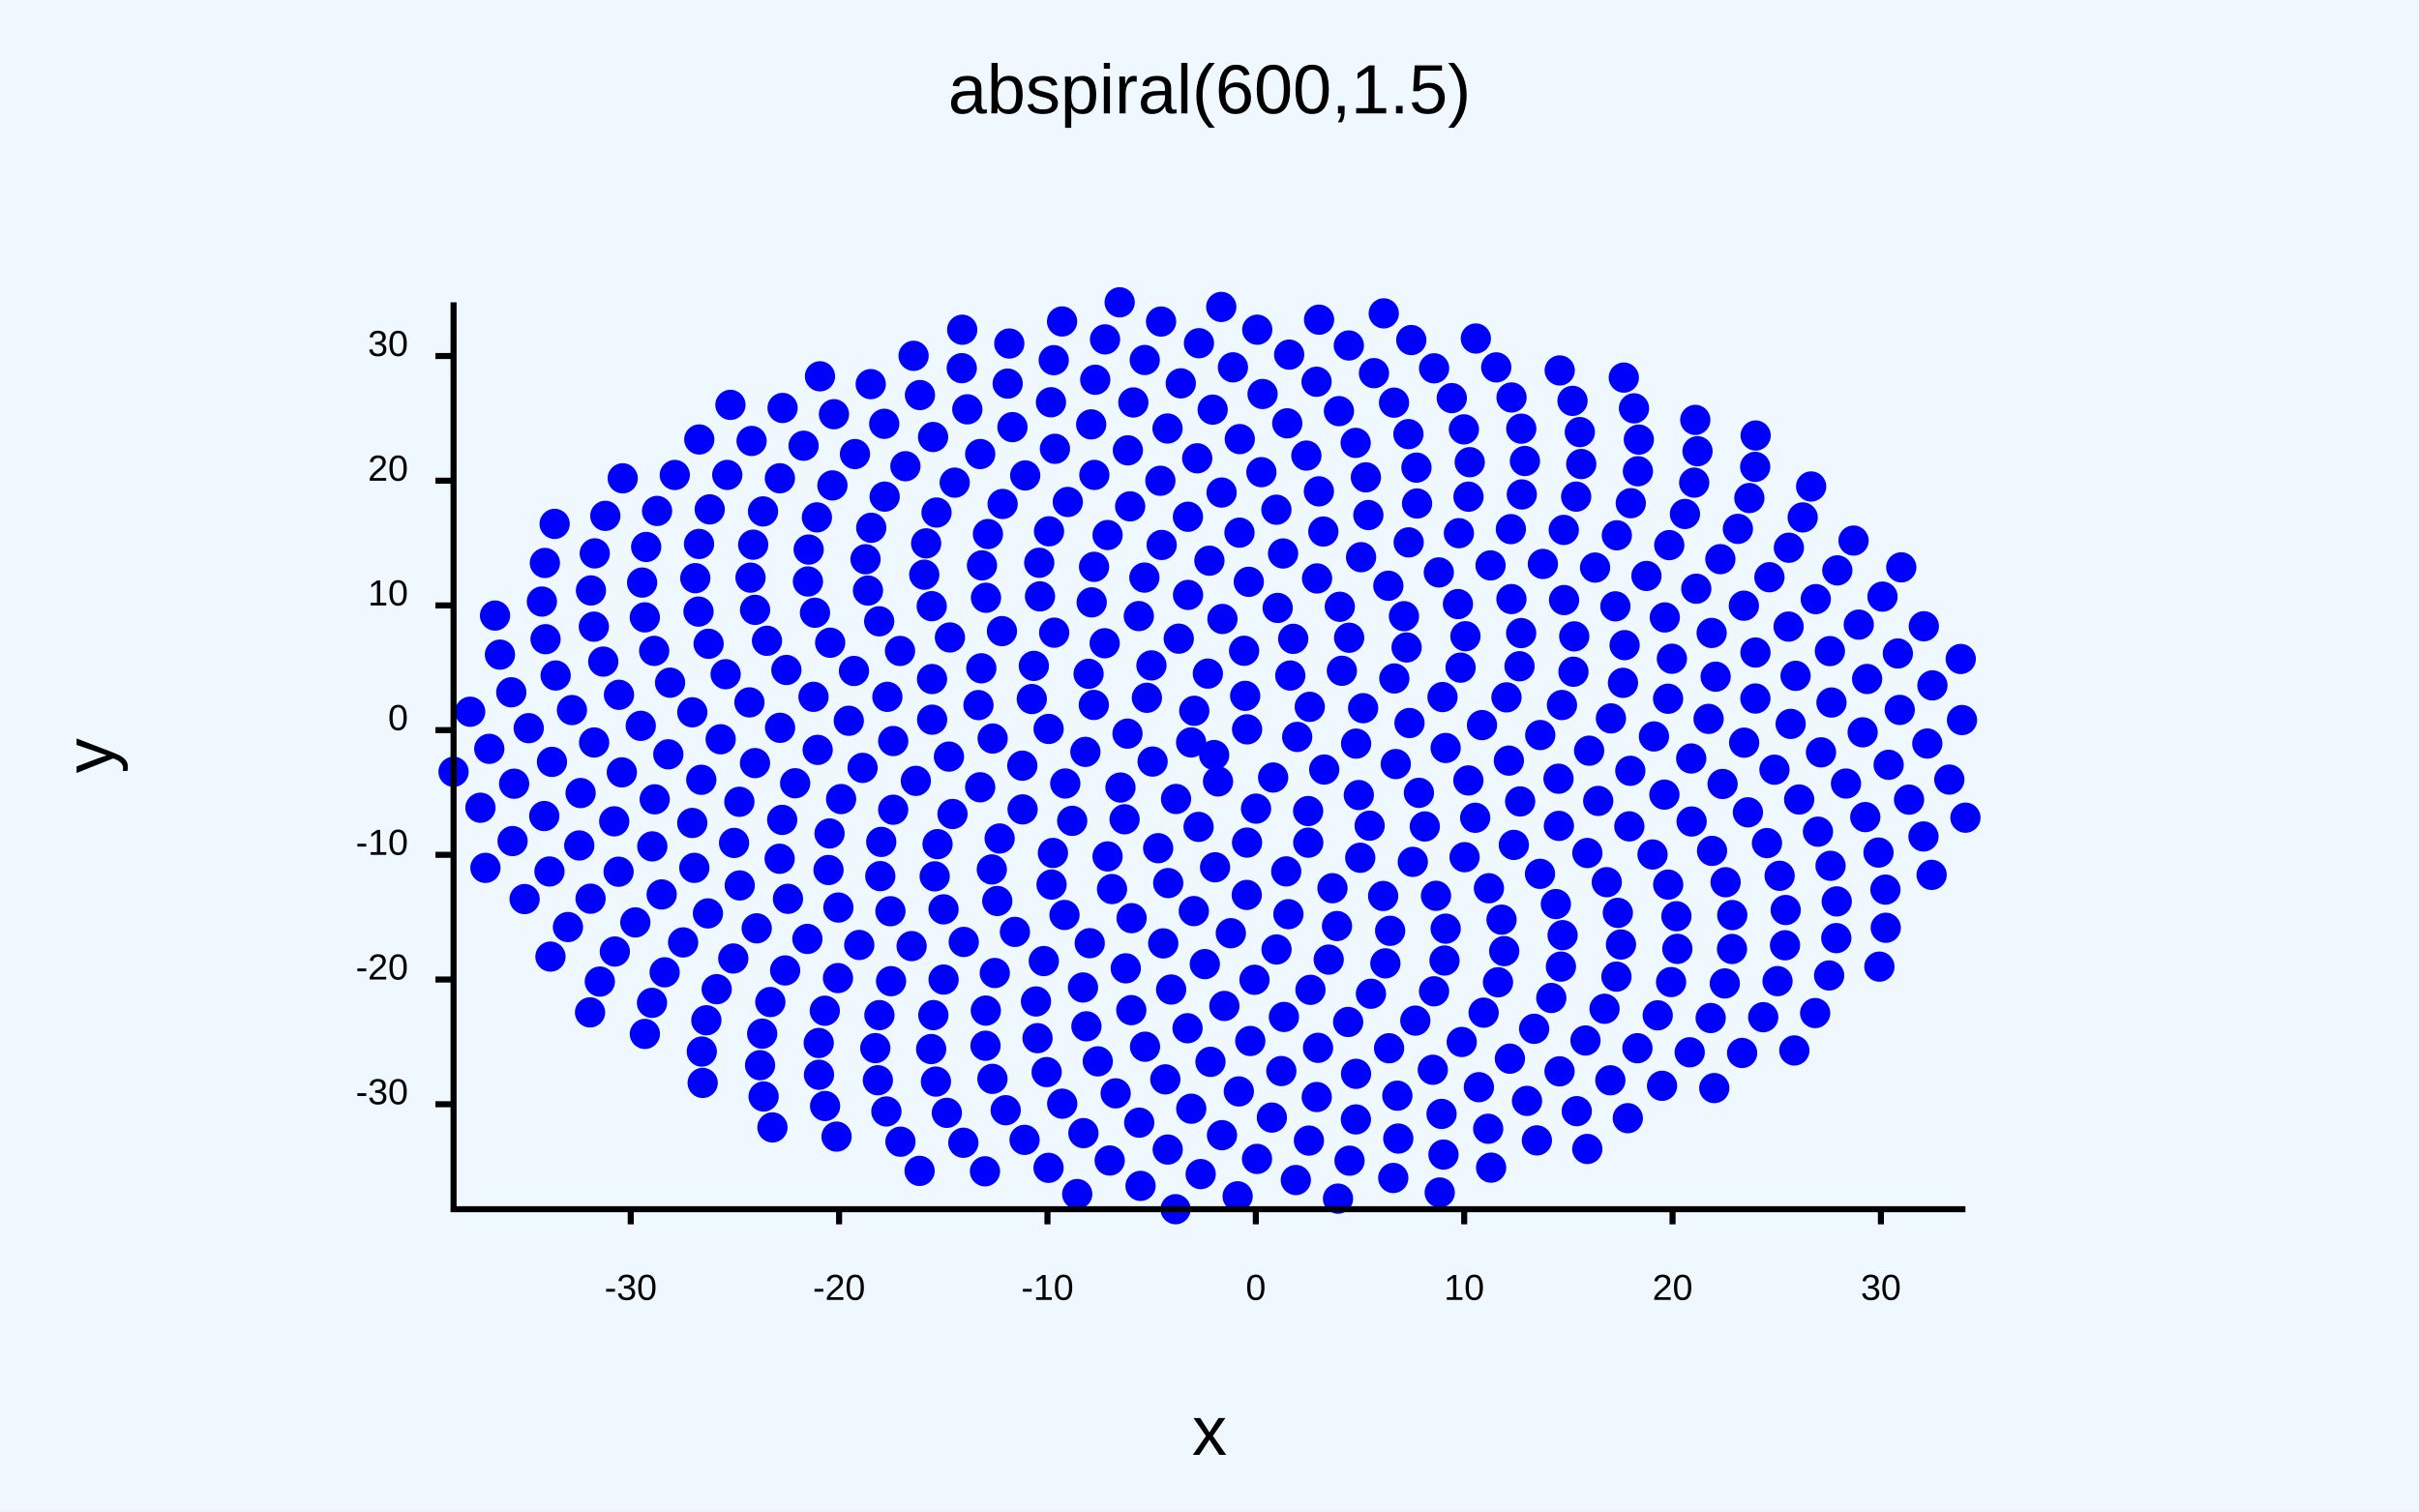
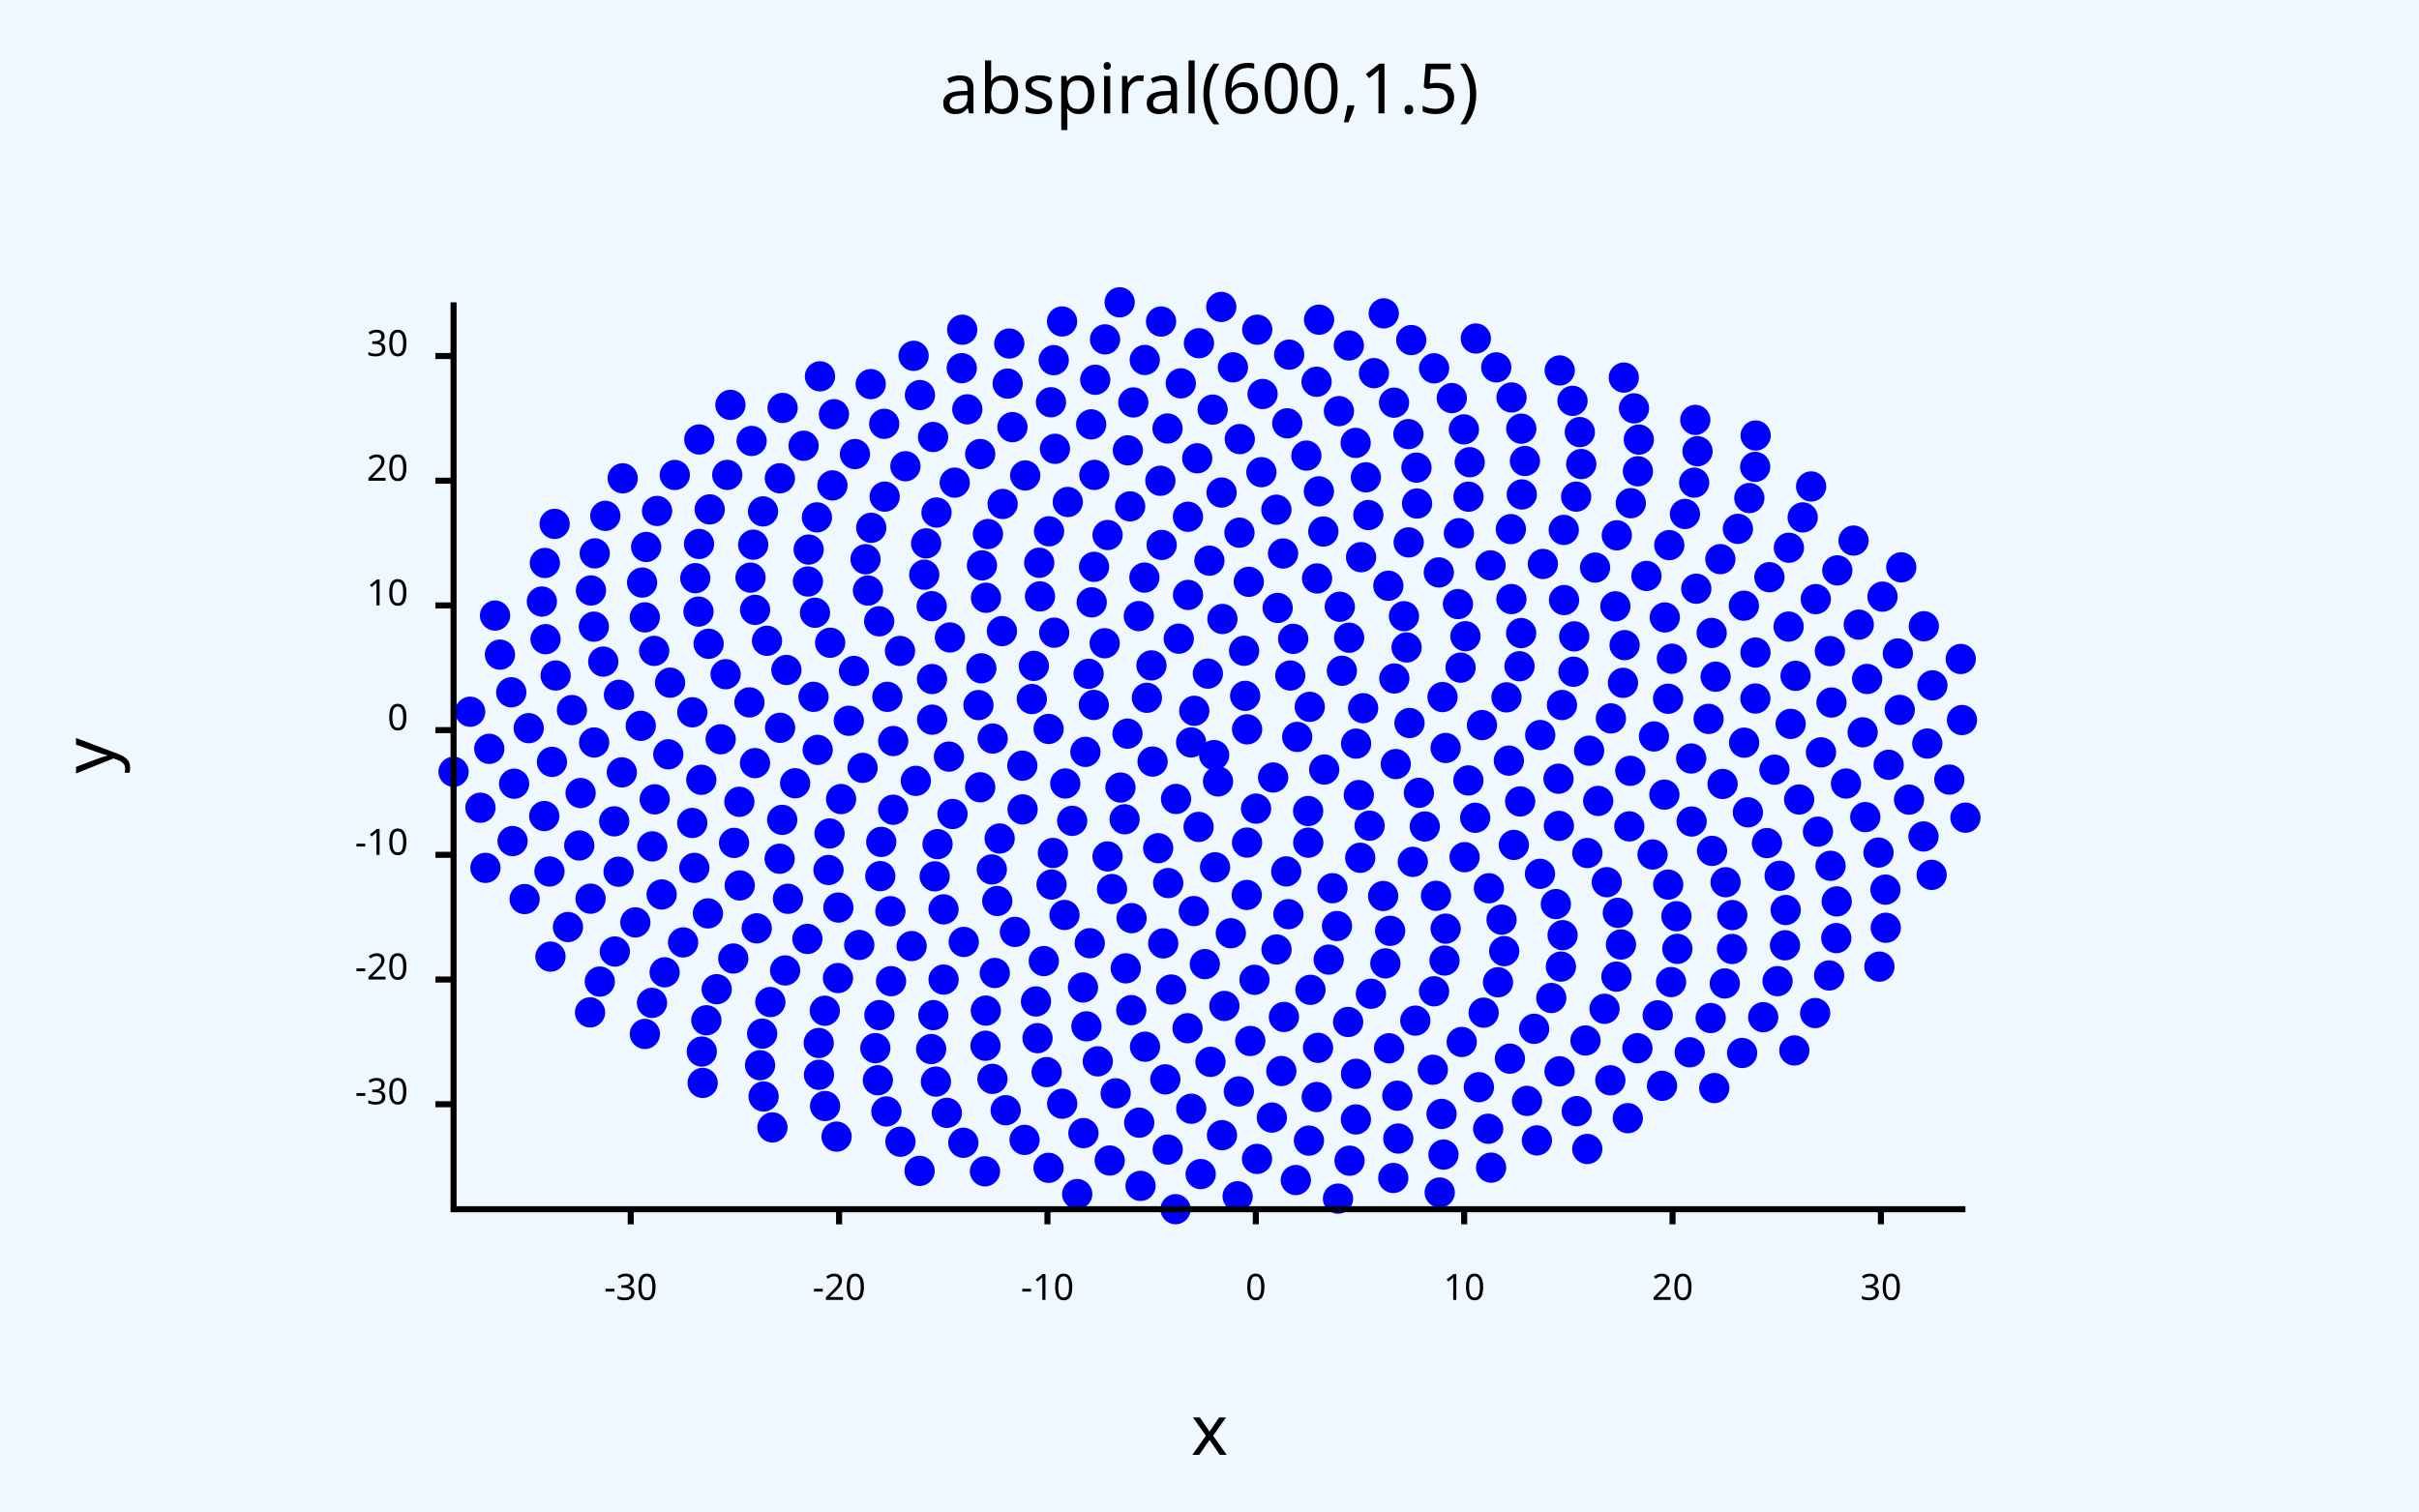
<svg xmlns="http://www.w3.org/2000/svg" class="poloto" width="800" height="500" viewBox="0 0 800 500">
-   <style>.poloto {
-     font-family: "Arial";
-     stroke-width:2;
-     }
-     .poloto_text{fill: var(--poloto_fg_color,black);  }
-     .poloto_axis_lines{stroke: var(--poloto_fg_color,black);stoke-width:3;fill:none}
-     .poloto_background{fill: var(--poloto_bg_color,aliceblue); }
-     .poloto0stroke{stroke:  var(--poloto_color0,blue); }
-     .poloto1stroke{stroke:  var(--poloto_color1,red); }
-     .poloto2stroke{stroke:  var(--poloto_color2,green); }
-     .poloto3stroke{stroke:  var(--poloto_color3,gold); }
-     .poloto4stroke{stroke:  var(--poloto_color4,aqua); }
-     .poloto5stroke{stroke:  var(--poloto_color5,brown); }
-     .poloto6stroke{stroke:  var(--poloto_color6,lime); }
-     .poloto7stroke{stroke:  var(--poloto_color7,chocolate); }
-     .poloto0fill{fill:var(--poloto_color0,blue);}
-     .poloto1fill{fill:var(--poloto_color1,red);}
-     .poloto2fill{fill:var(--poloto_color2,green);}
-     .poloto3fill{fill:var(--poloto_color3,gold);}
-     .poloto4fill{fill:var(--poloto_color4,aqua);}
-     .poloto5fill{fill:var(--poloto_color5,brown);}
-     .poloto6fill{fill:var(--poloto_color6,lime);}
-     .poloto7fill{fill:var(--poloto_color7,chocolate);}</style>
+   <style>.poloto {font-family: sans-serif;stroke-width:2;}.poloto_text{fill: var(--poloto_fg_color,black);}.poloto_axis_lines{stroke: var(--poloto_fg_color,black);stoke-width:3;fill:none}.poloto_background{fill: var(--poloto_bg_color,aliceblue);}.poloto0stroke{stroke:  var(--poloto_color0,blue);}.poloto1stroke{stroke:  var(--poloto_color1,red);}.poloto2stroke{stroke:  var(--poloto_color2,green);}.poloto3stroke{stroke:  var(--poloto_color3,gold);}.poloto4stroke{stroke:  var(--poloto_color4,aqua);}.poloto5stroke{stroke:  var(--poloto_color5,brown);}.poloto6stroke{stroke:  var(--poloto_color6,lime);}.poloto7stroke{stroke:  var(--poloto_color7,chocolate);}.poloto0fill{fill:var(--poloto_color0,blue);}.poloto1fill{fill:var(--poloto_color1,red);}.poloto2fill{fill:var(--poloto_color2,green);}.poloto3fill{fill:var(--poloto_color3,gold);}.poloto4fill{fill:var(--poloto_color4,aqua);}.poloto5fill{fill:var(--poloto_color5,brown);}.poloto6fill{fill:var(--poloto_color6,lime);}.poloto7fill{fill:var(--poloto_color7,chocolate);}</style>
  <rect class="poloto_background" fill="white" x="0" y="0" width="800" height="500" />
  <line class="poloto_axis_lines" stroke="black" x1="208.592" x2="208.592" y1="400" y2="405" />
  <text class="poloto_text" alignment-baseline="start" text-anchor="middle" x="208.592" y="430">-30</text>
  <line class="poloto_axis_lines" stroke="black" x1="277.502" x2="277.502" y1="400" y2="405" />
  <text class="poloto_text" alignment-baseline="start" text-anchor="middle" x="277.502" y="430">-20</text>
  <line class="poloto_axis_lines" stroke="black" x1="346.411" x2="346.411" y1="400" y2="405" />
  <text class="poloto_text" alignment-baseline="start" text-anchor="middle" x="346.411" y="430">-10</text>
  <line class="poloto_axis_lines" stroke="black" x1="415.321" x2="415.321" y1="400" y2="405" />
  <text class="poloto_text" alignment-baseline="start" text-anchor="middle" x="415.321" y="430">0</text>
  <line class="poloto_axis_lines" stroke="black" x1="484.23" x2="484.23" y1="400" y2="405" />
  <text class="poloto_text" alignment-baseline="start" text-anchor="middle" x="484.23" y="430">10</text>
  <line class="poloto_axis_lines" stroke="black" x1="553.14" x2="553.14" y1="400" y2="405" />
  <text class="poloto_text" alignment-baseline="start" text-anchor="middle" x="553.14" y="430">20</text>
  <line class="poloto_axis_lines" stroke="black" x1="622.049" x2="622.049" y1="400" y2="405" />
  <text class="poloto_text" alignment-baseline="start" text-anchor="middle" x="622.049" y="430">30</text>
  <line class="poloto_axis_lines" stroke="black" x1="150" x2="144" y1="365.272" y2="365.272" />
  <text class="poloto_text" alignment-baseline="middle" text-anchor="end" x="135" y="365.272">-30</text>
  <line class="poloto_axis_lines" stroke="black" x1="150" x2="144" y1="324.021" y2="324.021" />
  <text class="poloto_text" alignment-baseline="middle" text-anchor="end" x="135" y="324.021">-20</text>
  <line class="poloto_axis_lines" stroke="black" x1="150" x2="144" y1="282.77" y2="282.77" />
  <text class="poloto_text" alignment-baseline="middle" text-anchor="end" x="135" y="282.77">-10</text>
  <line class="poloto_axis_lines" stroke="black" x1="150" x2="144" y1="241.519" y2="241.519" />
  <text class="poloto_text" alignment-baseline="middle" text-anchor="end" x="135" y="241.519">0</text>
  <line class="poloto_axis_lines" stroke="black" x1="150" x2="144" y1="200.268" y2="200.268" />
  <text class="poloto_text" alignment-baseline="middle" text-anchor="end" x="135" y="200.268">10</text>
  <line class="poloto_axis_lines" stroke="black" x1="150" x2="144" y1="159.017" y2="159.017" />
  <text class="poloto_text" alignment-baseline="middle" text-anchor="end" x="135" y="159.017">20</text>
  <line class="poloto_axis_lines" stroke="black" x1="150" x2="144" y1="117.766" y2="117.766" />
  <text class="poloto_text" alignment-baseline="middle" text-anchor="end" x="135" y="117.766">30</text>
  <text class="poloto_text" alignment-baseline="middle" text-anchor="start" font-size="large" x="675" y="100" />
  <g class="poloto0fill">
    <circle cx="401.539" cy="249.769" r="5" />
    <circle cx="393.917" cy="245.59" r="5" />
    <circle cx="402.817" cy="258.486" r="5" />
    <circle cx="412.432" cy="241.264" r="5" />
    <circle cx="381.182" cy="251.925" r="5" />
    <circle cx="421.041" cy="257.195" r="5" />
    <circle cx="394.966" cy="235.132" r="5" />
    <circle cx="388.934" cy="264.298" r="5" />
    <circle cx="429.001" cy="243.766" r="5" />
    <circle cx="372.876" cy="242.686" r="5" />
    <circle cx="415.393" cy="267.492" r="5" />
    <circle cx="411.799" cy="230.188" r="5" />
    <circle cx="370.559" cy="260.517" r="5" />
    <circle cx="437.938" cy="254.56" r="5" />
    <circle cx="379.295" cy="230.829" r="5" />
    <circle cx="396.394" cy="273.535" r="5" />
    <circle cx="433.154" cy="233.819" r="5" />
    <circle cx="358.957" cy="248.715" r="5" />
    <circle cx="432.624" cy="268.287" r="5" />
    <circle cx="399.458" cy="222.827" r="5" />
    <circle cx="371.921" cy="271.015" r="5" />
    <circle cx="448.483" cy="245.988" r="5" />
    <circle cx="361.742" cy="233.194" r="5" />
    <circle cx="412.419" cy="278.721" r="5" />
    <circle cx="426.715" cy="223.468" r="5" />
    <circle cx="352.302" cy="259.173" r="5" />
    <circle cx="449.385" cy="263.002" r="5" />
    <circle cx="380.804" cy="220.11" r="5" />
    <circle cx="383.027" cy="280.579" r="5" />
    <circle cx="450.811" cy="234.267" r="5" />
    <circle cx="346.794" cy="241.131" r="5" />
    <circle cx="432.665" cy="278.747" r="5" />
    <circle cx="411.443" cy="215.272" r="5" />
    <circle cx="354.593" cy="271.534" r="5" />
    <circle cx="461.604" cy="252.748" r="5" />
    <circle cx="360.012" cy="222.898" r="5" />
    <circle cx="401.841" cy="286.895" r="5" />
    <circle cx="443.783" cy="221.893" r="5" />
    <circle cx="338.093" cy="253.289" r="5" />
    <circle cx="452.958" cy="273.131" r="5" />
    <circle cx="389.838" cy="211.267" r="5" />
    <circle cx="366.288" cy="283.302" r="5" />
    <circle cx="466.144" cy="239.17" r="5" />
    <circle cx="341.235" cy="231.244" r="5" />
    <circle cx="425.373" cy="288.254" r="5" />
    <circle cx="427.683" cy="211.325" r="5" />
    <circle cx="338.188" cy="267.742" r="5" />
    <circle cx="469.256" cy="262.267" r="5" />
    <circle cx="365.33" cy="212.784" r="5" />
    <circle cx="386.348" cy="292.117" r="5" />
    <circle cx="461.125" cy="224.431" r="5" />
    <circle cx="328.289" cy="244.304" r="5" />
    <circle cx="449.852" cy="283.747" r="5" />
    <circle cx="404.281" cy="204.752" r="5" />
    <circle cx="348.224" cy="282.156" r="5" />
    <circle cx="478.096" cy="247.426" r="5" />
    <circle cx="341.909" cy="220.276" r="5" />
    <circle cx="412.322" cy="296.037" r="5" />
    <circle cx="446.183" cy="210.957" r="5" />
    <circle cx="324.165" cy="260.427" r="5" />
    <circle cx="471.201" cy="273.396" r="5" />
    <circle cx="376.627" cy="203.801" r="5" />
    <circle cx="367.763" cy="294.098" r="5" />
    <circle cx="477.066" cy="230.588" r="5" />
    <circle cx="323.592" cy="233.243" r="5" />
    <circle cx="440.668" cy="293.815" r="5" />
    <circle cx="422.547" cy="201.099" r="5" />
    <circle cx="330.597" cy="277.369" r="5" />
    <circle cx="485.613" cy="258.166" r="5" />
    <circle cx="348.635" cy="209.286" r="5" />
    <circle cx="394.819" cy="301.382" r="5" />
    <circle cx="465.184" cy="214.177" r="5" />
    <circle cx="313.835" cy="250.282" r="5" />
    <circle cx="467.238" cy="285.099" r="5" />
    <circle cx="392.901" cy="196.793" r="5" />
    <circle cx="347.769" cy="292.612" r="5" />
    <circle cx="490.115" cy="239.856" r="5" />
    <circle cx="324.537" cy="221.075" r="5" />
    <circle cx="426.097" cy="302.403" r="5" />
    <circle cx="443.086" cy="200.717" r="5" />
    <circle cx="315.01" cy="269.261" r="5" />
    <circle cx="487.871" cy="270.515" r="5" />
    <circle cx="361.041" cy="199.254" r="5" />
    <circle cx="374.233" cy="303.72" r="5" />
    <circle cx="483.037" cy="220.857" r="5" />
    <circle cx="308.269" cy="238.064" r="5" />
    <circle cx="457.431" cy="296.387" r="5" />
    <circle cx="412.995" cy="192.464" r="5" />
    <circle cx="328.008" cy="287.608" r="5" />
    <circle cx="499.004" cy="251.612" r="5" />
    <circle cx="331.359" cy="208.771" r="5" />
    <circle cx="407.054" cy="308.703" r="5" />
    <circle cx="464.315" cy="203.833" r="5" />
    <circle cx="302.883" cy="258.303" r="5" />
    <circle cx="484.356" cy="283.55" r="5" />
    <circle cx="378.469" cy="191.062" r="5" />
    <circle cx="352.046" cy="302.663" r="5" />
    <circle cx="498.218" cy="230.682" r="5" />
    <circle cx="308.234" cy="224.621" r="5" />
    <circle cx="442.167" cy="306.328" r="5" />
    <circle cx="435.572" cy="191.343" r="5" />
    <circle cx="310.061" cy="279.235" r="5" />
    <circle cx="502.738" cy="265.108" r="5" />
    <circle cx="343.945" cy="197.282" r="5" />
    <circle cx="384.699" cy="312.061" r="5" />
    <circle cx="484.642" cy="210.459" r="5" />
    <circle cx="295.401" cy="245.129" r="5" />
    <circle cx="474.909" cy="296.327" r="5" />
    <circle cx="399.967" cy="185.472" r="5" />
    <circle cx="329.815" cy="298.038" r="5" />
    <circle cx="509.383" cy="243.15" r="5" />
    <circle cx="314.154" cy="210.866" r="5" />
    <circle cx="422.167" cy="314.078" r="5" />
    <circle cx="459.15" cy="193.76" r="5" />
    <circle cx="295.39" cy="267.852" r="5" />
    <circle cx="500.646" cy="279.488" r="5" />
    <circle cx="361.823" cy="187.511" r="5" />
    <circle cx="360.396" cy="312.003" r="5" />
    <circle cx="502.53" cy="220.393" r="5" />
    <circle cx="293.468" cy="230.513" r="5" />
    <circle cx="459.741" cy="307.912" r="5" />
    <circle cx="424.325" cy="183.086" r="5" />
    <circle cx="309.112" cy="289.89" r="5" />
    <circle cx="515.428" cy="257.591" r="5" />
    <circle cx="326.082" cy="197.738" r="5" />
    <circle cx="398.454" cy="318.925" r="5" />
    <circle cx="482.169" cy="199.825" r="5" />
    <circle cx="285.269" cy="254.009" r="5" />
    <circle cx="492.413" cy="293.831" r="5" />
    <circle cx="384.183" cy="180.263" r="5" />
    <circle cx="335.652" cy="308.264" r="5" />
    <circle cx="516.568" cy="233.216" r="5" />
    <circle cx="297.647" cy="215.331" r="5" />
    <circle cx="439.428" cy="317.428" r="5" />
    <circle cx="450.129" cy="184.314" r="5" />
    <circle cx="291.442" cy="278.492" r="5" />
    <circle cx="515.552" cy="273.196" r="5" />
    <circle cx="343.692" cy="186.16" r="5" />
    <circle cx="372.31" cy="320.32" r="5" />
    <circle cx="503.067" cy="209.421" r="5" />
    <circle cx="280.713" cy="238.426" r="5" />
    <circle cx="478.104" cy="307.195" r="5" />
    <circle cx="409.911" cy="176.205" r="5" />
    <circle cx="312.042" cy="300.806" r="5" />
    <circle cx="525.552" cy="248.321" r="5" />
    <circle cx="308.138" cy="200.521" r="5" />
    <circle cx="414.883" cy="324.107" r="5" />
    <circle cx="475.835" cy="189.353" r="5" />
    <circle cx="278.164" cy="264.325" r="5" />
    <circle cx="509.298" cy="289.057" r="5" />
    <circle cx="366.295" cy="176.982" r="5" />
    <circle cx="345.207" cy="317.918" r="5" />
    <circle cx="520.367" cy="222.207" r="5" />
    <circle cx="282.428" cy="221.952" r="5" />
    <circle cx="458.163" cy="318.669" r="5" />
    <circle cx="437.65" cy="175.829" r="5" />
    <circle cx="291.123" cy="289.817" r="5" />
    <circle cx="528.552" cy="264.936" r="5" />
    <circle cx="324.754" cy="187.027" r="5" />
    <circle cx="387.314" cy="327.327" r="5" />
    <circle cx="499.851" cy="198.171" r="5" />
    <circle cx="270.415" cy="248.057" r="5" />
    <circle cx="496.586" cy="304.222" r="5" />
    <circle cx="392.872" cy="170.941" r="5" />
    <circle cx="318.727" cy="311.588" r="5" />
    <circle cx="532.756" cy="237.636" r="5" />
    <circle cx="290.757" cy="205.523" r="5" />
    <circle cx="433.394" cy="327.424" r="5" />
    <circle cx="465.868" cy="179.418" r="5" />
    <circle cx="274.343" cy="275.708" r="5" />
    <circle cx="524.962" cy="282.172" r="5" />
    <circle cx="346.933" cy="175.752" r="5" />
    <circle cx="358.156" cy="326.652" r="5" />
    <circle cx="520.627" cy="210.508" r="5" />
    <circle cx="269.042" cy="230.509" r="5" />
    <circle cx="477.722" cy="317.743" r="5" />
    <circle cx="422.124" cy="168.611" r="5" />
    <circle cx="294.478" cy="301.435" r="5" />
    <circle cx="539.169" cy="254.979" r="5" />
    <circle cx="305.665" cy="190.108" r="5" />
    <circle cx="404.921" cy="332.761" r="5" />
    <circle cx="492.945" cy="187.033" r="5" />
    <circle cx="262.965" cy="259.093" r="5" />
    <circle cx="514.549" cy="299.063" r="5" />
    <circle cx="373.757" cy="167.5" r="5" />
    <circle cx="328.995" cy="321.861" r="5" />
    <circle cx="536.743" cy="225.881" r="5" />
    <circle cx="274.548" cy="212.613" r="5" />
    <circle cx="453.389" cy="328.729" r="5" />
    <circle cx="452.539" cy="170.371" r="5" />
    <circle cx="274.003" cy="287.793" r="5" />
    <circle cx="538.846" cy="273.365" r="5" />
    <circle cx="326.723" cy="176.658" r="5" />
    <circle cx="374.135" cy="334.151" r="5" />
    <circle cx="517.261" cy="198.498" r="5" />
    <circle cx="257.985" cy="240.758" r="5" />
    <circle cx="497.468" cy="314.627" r="5" />
    <circle cx="403.996" cy="162.934" r="5" />
    <circle cx="301.489" cy="312.965" r="5" />
    <circle cx="546.989" cy="243.612" r="5" />
    <circle cx="287.054" cy="195.358" r="5" />
    <circle cx="424.616" cy="336.4" r="5" />
    <circle cx="482.477" cy="176.377" r="5" />
    <circle cx="258.689" cy="271.211" r="5" />
    <circle cx="531.385" cy="291.826" r="5" />
    <circle cx="353.133" cy="166.049" r="5" />
    <circle cx="342.618" cy="331.274" r="5" />
    <circle cx="537.284" cy="213.408" r="5" />
    <circle cx="260.074" cy="221.623" r="5" />
    <circle cx="474.265" cy="327.914" r="5" />
    <circle cx="436.175" cy="162.532" r="5" />
    <circle cx="277.266" cy="300.21" r="5" />
    <circle cx="550.443" cy="262.859" r="5" />
    <circle cx="306.288" cy="179.741" r="5" />
    <circle cx="392.733" cy="340.133" r="5" />
    <circle cx="510.252" cy="186.551" r="5" />
    <circle cx="249.69" cy="252.431" r="5" />
    <circle cx="516.776" cy="309.347" r="5" />
    <circle cx="383.753" cy="159.032" r="5" />
    <circle cx="312.061" cy="324.038" r="5" />
    <circle cx="551.663" cy="231.145" r="5" />
    <circle cx="269.527" cy="202.69" r="5" />
    <circle cx="445.856" cy="338.064" r="5" />
    <circle cx="468.643" cy="166.557" r="5" />
    <circle cx="257.84" cy="284.07" r="5" />
    <circle cx="546.525" cy="282.657" r="5" />
    <circle cx="331.586" cy="166.707" r="5" />
    <circle cx="359.299" cy="339.501" r="5" />
    <circle cx="534.23" cy="200.576" r="5" />
    <circle cx="247.851" cy="232.349" r="5" />
    <circle cx="495.41" cy="324.924" r="5" />
    <circle cx="417.16" cy="156.191" r="5" />
    <circle cx="284.174" cy="312.59" r="5" />
    <circle cx="559.306" cy="250.908" r="5" />
    <circle cx="286.245" cy="184.995" r="5" />
    <circle cx="413.487" cy="344.354" r="5" />
    <circle cx="499.666" cy="175.035" r="5" />
    <circle cx="244.521" cy="265.229" r="5" />
    <circle cx="535.044" cy="301.972" r="5" />
    <circle cx="361.919" cy="157.097" r="5" />
    <circle cx="326.025" cy="334.3" r="5" />
    <circle cx="552.919" cy="217.908" r="5" />
    <circle cx="253.657" cy="211.971" r="5" />
    <circle cx="468.068" cy="337.619" r="5" />
    <circle cx="451.716" cy="157.901" r="5" />
    <circle cx="260.588" cy="297.318" r="5" />
    <circle cx="559.447" cy="271.749" r="5" />
    <circle cx="309.719" cy="169.547" r="5" />
    <circle cx="378.675" cy="346.247" r="5" />
    <circle cx="527.516" cy="187.751" r="5" />
    <circle cx="238.338" cy="244.548" r="5" />
    <circle cx="516.215" cy="319.751" r="5" />
    <circle cx="395.937" cy="151.601" r="5" />
    <circle cx="294.685" cy="324.569" r="5" />
    <circle cx="565.056" cy="237.799" r="5" />
    <circle cx="267.195" cy="192.362" r="5" />
    <circle cx="435.889" cy="346.613" r="5" />
    <circle cx="485.652" cy="164.304" r="5" />
    <circle cx="242.768" cy="278.833" r="5" />
    <circle cx="551.697" cy="292.623" r="5" />
    <circle cx="339.053" cy="157.274" r="5" />
    <circle cx="343.13" cy="343.419" r="5" />
    <circle cx="550.568" cy="204.246" r="5" />
    <circle cx="239.974" cy="223.024" r="5" />
    <circle cx="490.661" cy="334.984" r="5" />
    <circle cx="432.037" cy="150.71" r="5" />
    <circle cx="267.019" cy="310.595" r="5" />
    <circle cx="569.68" cy="259.332" r="5" />
    <circle cx="288.135" cy="174.587" r="5" />
    <circle cx="400.321" cy="351.252" r="5" />
    <circle cx="517.164" cy="175.294" r="5" />
    <circle cx="231.929" cy="257.946" r="5" />
    <circle cx="536.078" cy="312.44" r="5" />
    <circle cx="373" cy="148.97" r="5" />
    <circle cx="308.671" cy="335.793" r="5" />
    <circle cx="567.388" cy="223.843" r="5" />
    <circle cx="249.717" cy="201.736" r="5" />
    <circle cx="459.391" cy="346.755" r="5" />
    <circle cx="468.44" cy="154.691" r="5" />
    <circle cx="244.64" cy="292.902" r="5" />
    <circle cx="566.197" cy="281.466" r="5" />
    <circle cx="315.739" cy="159.655" r="5" />
    <circle cx="363.052" cy="351.091" r="5" />
    <circle cx="544.503" cy="190.516" r="5" />
    <circle cx="228.956" cy="235.626" r="5" />
    <circle cx="513.033" cy="330.126" r="5" />
    <circle cx="410.016" cy="145.25" r="5" />
    <circle cx="277.131" cy="323.54" r="5" />
    <circle cx="576.82" cy="245.672" r="5" />
    <circle cx="267.436" cy="181.795" r="5" />
    <circle cx="423.758" cy="354.298" r="5" />
    <circle cx="503.281" cy="163.56" r="5" />
    <circle cx="228.943" cy="272.235" r="5" />
    <circle cx="554.417" cy="303.087" r="5" />
    <circle cx="348.886" cy="148.463" r="5" />
    <circle cx="325.922" cy="345.923" r="5" />
    <circle cx="566.075" cy="209.377" r="5" />
    <circle cx="234.354" cy="212.958" r="5" />
    <circle cx="483.416" cy="344.676" r="5" />
    <circle cx="448.336" cy="146.507" r="5" />
    <circle cx="250.259" cy="307.084" r="5" />
    <circle cx="578.055" cy="268.711" r="5" />
    <circle cx="292.575" cy="164.283" r="5" />
    <circle cx="385.396" cy="357.043" r="5" />
    <circle cx="534.709" cy="177.077" r="5" />
    <circle cx="221.021" cy="249.52" r="5" />
    <circle cx="534.584" cy="323.068" r="5" />
    <circle cx="386.121" cy="141.746" r="5" />
    <circle cx="290.835" cy="335.796" r="5" />
    <circle cx="580.532" cy="231.07" r="5" />
    <circle cx="248.208" cy="191.084" r="5" />
    <circle cx="448.455" cy="355.214" r="5" />
    <circle cx="486.063" cy="152.891" r="5" />
    <circle cx="229.621" cy="287.085" r="5" />
    <circle cx="570.682" cy="291.839" r="5" />
    <circle cx="324.166" cy="150.195" r="5" />
    <circle cx="346.143" cy="354.646" r="5" />
    <circle cx="560.98" cy="194.75" r="5" />
    <circle cx="221.605" cy="225.829" r="5" />
    <circle cx="507.368" cy="340.324" r="5" />
    <circle cx="425.723" cy="140.032" r="5" />
    <circle cx="259.657" cy="321.018" r="5" />
    <circle cx="586.843" cy="254.612" r="5" />
    <circle cx="270.163" cy="171.146" r="5" />
    <circle cx="409.705" cy="361.04" r="5" />
    <circle cx="521.26" cy="164.288" r="5" />
    <circle cx="216.52" cy="264.412" r="5" />
    <circle cx="554.723" cy="313.886" r="5" />
    <circle cx="360.873" cy="140.382" r="5" />
    <circle cx="307.95" cy="347.02" r="5" />
    <circle cx="580.558" cy="215.852" r="5" />
    <circle cx="231.006" cy="202.318" r="5" />
    <circle cx="473.849" cy="353.873" r="5" />
    <circle cx="465.787" cy="143.607" r="5" />
    <circle cx="234.12" cy="302.149" r="5" />
    <circle cx="584.366" cy="278.888" r="5" />
    <circle cx="299.434" cy="154.226" r="5" />
    <circle cx="368.969" cy="361.674" r="5" />
    <circle cx="552.051" cy="180.322" r="5" />
    <circle cx="211.911" cy="240.101" r="5" />
    <circle cx="530.645" cy="333.7" r="5" />
    <circle cx="401.047" cy="135.507" r="5" />
    <circle cx="272.779" cy="334.345" r="5" />
    <circle cx="592.196" cy="239.457" r="5" />
    <circle cx="249.096" cy="180.177" r="5" />
    <circle cx="435.467" cy="362.891" r="5" />
    <circle cx="504.317" cy="152.497" r="5" />
    <circle cx="215.723" cy="279.979" r="5" />
    <circle cx="572.888" cy="302.707" r="5" />
    <circle cx="334.831" cy="141.291" r="5" />
    <circle cx="328.215" cy="356.885" r="5" />
    <circle cx="576.725" cy="200.364" r="5" />
    <circle cx="216.35" cy="215.311" r="5" />
    <circle cx="499.347" cy="350.204" r="5" />
    <circle cx="442.808" cy="136.001" r="5" />
    <circle cx="242.507" cy="317.066" r="5" />
    <circle cx="595.013" cy="264.475" r="5" />
    <circle cx="275.293" cy="160.567" r="5" />
    <circle cx="393.961" cy="366.757" r="5" />
    <circle cx="539.328" cy="166.454" r="5" />
    <circle cx="205.652" cy="255.494" r="5" />
    <circle cx="552.649" cy="324.862" r="5" />
    <circle cx="374.812" cy="133.133" r="5" />
    <circle cx="289.479" cy="346.714" r="5" />
    <circle cx="593.825" cy="223.562" r="5" />
    <circle cx="229.946" cy="191.259" r="5" />
    <circle cx="462.126" cy="362.453" r="5" />
    <circle cx="484.129" cy="142.034" r="5" />
    <circle cx="218.822" cy="295.876" r="5" />
    <circle cx="588.55" cy="289.71" r="5" />
    <circle cx="308.586" cy="144.555" r="5" />
    <circle cx="351.288" cy="365.093" r="5" />
    <circle cx="568.949" cy="184.966" r="5" />
    <circle cx="204.707" cy="229.832" r="5" />
    <circle cx="524.343" cy="344.189" r="5" />
    <circle cx="417.552" cy="130.33" r="5" />
    <circle cx="254.761" cy="331.474" r="5" />
    <circle cx="602.23" cy="248.874" r="5" />
    <circle cx="252.347" cy="169.17" r="5" />
    <circle cx="420.625" cy="369.687" r="5" />
    <circle cx="522.94" cy="153.501" r="5" />
    <circle cx="203.131" cy="271.693" r="5" />
    <circle cx="572.801" cy="313.917" r="5" />
    <circle cx="347.569" cy="133.064" r="5" />
    <circle cx="309.524" cy="357.788" r="5" />
    <circle cx="591.524" cy="207.272" r="5" />
    <circle cx="213.252" cy="204.223" r="5" />
    <circle cx="489.095" cy="359.633" r="5" />
    <circle cx="461.025" cy="133.205" r="5" />
    <circle cx="225.918" cy="311.746" r="5" />
    <circle cx="601.227" cy="275.117" r="5" />
    <circle cx="282.745" cy="150.204" r="5" />
    <circle cx="376.752" cy="371.377" r="5" />
    <circle cx="557.236" cy="170.021" r="5" />
    <circle cx="196.484" cy="245.609" r="5" />
    <circle cx="548.231" cy="335.863" r="5" />
    <circle cx="390.506" cy="126.814" r="5" />
    <circle cx="270.766" cy="345.014" r="5" />
    <circle cx="605.698" cy="232.397" r="5" />
    <circle cx="231.182" cy="179.937" r="5" />
    <circle cx="448.414" cy="370.299" r="5" />
    <circle cx="503.107" cy="141.805" r="5" />
    <circle cx="204.573" cy="288.356" r="5" />
    <circle cx="590.551" cy="301.026" r="5" />
    <circle cx="319.905" cy="135.402" r="5" />
    <circle cx="332.596" cy="367.255" r="5" />
    <circle cx="585.173" cy="190.944" r="5" />
    <circle cx="199.506" cy="218.852" r="5" />
    <circle cx="515.764" cy="354.39" r="5" />
    <circle cx="435.409" cy="126.285" r="5" />
    <circle cx="237.024" cy="327.221" r="5" />
    <circle cx="610.498" cy="259.194" r="5" />
    <circle cx="257.92" cy="158.212" r="5" />
    <circle cx="404.129" cy="375.508" r="5" />
    <circle cx="541.682" cy="155.893" r="5" />
    <circle cx="192.019" cy="262.337" r="5" />
    <circle cx="570.417" cy="325.316" r="5" />
    <circle cx="362.213" cy="125.626" r="5" />
    <circle cx="290.32" cy="357.339" r="5" />
    <circle cx="605.173" cy="215.383" r="5" />
    <circle cx="212.358" cy="192.714" r="5" />
    <circle cx="476.744" cy="368.479" r="5" />
    <circle cx="480.131" cy="131.686" r="5" />
    <circle cx="210.115" cy="305.126" r="5" />
    <circle cx="605.393" cy="286.399" r="5" />
    <circle cx="292.428" cy="140.199" r="5" />
    <circle cx="358.303" cy="374.831" r="5" />
    <circle cx="574.742" cy="174.948" r="5" />
    <circle cx="189.147" cy="234.885" r="5" />
    <circle cx="541.518" cy="346.741" r="5" />
    <circle cx="407.753" cy="121.513" r="5" />
    <circle cx="252.059" cy="341.935" r="5" />
    <circle cx="616.01" cy="242.245" r="5" />
    <circle cx="234.712" cy="168.499" r="5" />
    <circle cx="432.883" cy="377.302" r="5" />
    <circle cx="522.474" cy="142.934" r="5" />
    <circle cx="191.571" cy="279.679" r="5" />
    <circle cx="590.329" cy="312.691" r="5" />
    <circle cx="333.254" cy="126.892" r="5" />
    <circle cx="313.135" cy="368.122" r="5" />
    <circle cx="600.501" cy="198.189" r="5" />
    <circle cx="196.394" cy="207.302" r="5" />
    <circle cx="505.003" cy="364.167" r="5" />
    <circle cx="454.394" cy="123.436" r="5" />
    <circle cx="219.806" cy="321.632" r="5" />
    <circle cx="616.875" cy="270.29" r="5" />
    <circle cx="265.76" cy="147.449" r="5" />
    <circle cx="386.182" cy="380.268" r="5" />
    <circle cx="560.294" cy="159.653" r="5" />
    <circle cx="182.546" cy="252.026" r="5" />
    <circle cx="565.746" cy="336.755" r="5" />
    <circle cx="378.588" cy="119.084" r="5" />
    <circle cx="270.852" cy="355.53" r="5" />
    <circle cx="617.483" cy="224.602" r="5" />
    <circle cx="213.702" cy="180.931" r="5" />
    <circle cx="462.433" cy="376.623" r="5" />
    <circle cx="499.887" cy="131.478" r="5" />
    <circle cx="195.314" cy="297.277" r="5" />
    <circle cx="607.435" cy="298.182" r="5" />
    <circle cx="304.24" cy="130.684" r="5" />
    <circle cx="338.84" cy="377.062" r="5" />
    <circle cx="591.614" cy="181.187" r="5" />
    <circle cx="183.759" cy="223.452" r="5" />
    <circle cx="532.568" cy="357.354" r="5" />
    <circle cx="426.348" cy="117.313" r="5" />
    <circle cx="233.601" cy="337.501" r="5" />
    <circle cx="624.607" cy="252.991" r="5" />
    <circle cx="240.518" cy="157.094" r="5" />
    <circle cx="415.71" cy="383.36" r="5" />
    <circle cx="541.983" cy="145.422" r="5" />
    <circle cx="179.999" cy="269.942" r="5" />
    <circle cx="587.857" cy="324.557" r="5" />
    <circle cx="348.488" cy="119.144" r="5" />
    <circle cx="293.145" cy="367.665" r="5" />
    <circle cx="614.724" cy="206.622" r="5" />
    <circle cx="195.438" cy="195.322" r="5" />
    <circle cx="492.168" cy="373.387" r="5" />
    <circle cx="474.278" cy="121.836" r="5" />
    <circle cx="203.336" cy="314.758" r="5" />
    <circle cx="621.25" cy="282.029" r="5" />
    <circle cx="275.801" cy="137.021" r="5" />
    <circle cx="366.993" cy="383.89" r="5" />
    <circle cx="578.538" cy="164.754" r="5" />
    <circle cx="174.859" cy="240.875" r="5" />
    <circle cx="558.812" cy="348.091" r="5" />
    <circle cx="396.511" cy="113.534" r="5" />
    <circle cx="251.363" cy="352.364" r="5" />
    <circle cx="628.275" cy="234.83" r="5" />
    <circle cx="217.304" cy="169.018" r="5" />
    <circle cx="446.314" cy="383.948" r="5" />
    <circle cx="520.052" cy="132.605" r="5" />
    <circle cx="181.719" cy="288.279" r="5" />
    <circle cx="607.291" cy="310.323" r="5" />
    <circle cx="318.067" cy="121.79" r="5" />
    <circle cx="318.592" cy="378.02" r="5" />
    <circle cx="607.628" cy="188.68" r="5" />
    <circle cx="180.419" cy="211.441" r="5" />
    <circle cx="521.456" cy="367.564" r="5" />
    <circle cx="446.08" cy="114.285" r="5" />
    <circle cx="215.629" cy="331.743" r="5" />
    <circle cx="631.352" cy="264.515" r="5" />
    <circle cx="248.568" cy="145.864" r="5" />
    <circle cx="397.083" cy="388.38" r="5" />
    <circle cx="561.392" cy="149.264" r="5" />
    <circle cx="170.027" cy="259.249" r="5" />
    <circle cx="583.125" cy="336.48" r="5" />
    <circle cx="365.452" cy="112.268" r="5" />
    <circle cx="272.865" cy="365.865" r="5" />
    <circle cx="627.645" cy="216.162" r="5" />
    <circle cx="196.692" cy="183.055" r="5" />
    <circle cx="477.381" cy="381.925" r="5" />
    <circle cx="494.832" cy="121.528" r="5" />
    <circle cx="187.832" cy="306.661" r="5" />
    <circle cx="623.534" cy="294.278" r="5" />
    <circle cx="287.96" cy="127.063" r="5" />
    <circle cx="346.773" cy="386.309" r="5" />
    <circle cx="596.181" cy="171.158" r="5" />
    <circle cx="169.086" cy="229.008" r="5" />
    <circle cx="549.658" cy="359.18" r="5" />
    <circle cx="415.793" cy="109.063" r="5" />
    <circle cx="232.092" cy="347.852" r="5" />
    <circle cx="637.387" cy="245.961" r="5" />
    <circle cx="223.164" cy="157.12" r="5" />
    <circle cx="428.547" cy="390.349" r="5" />
    <circle cx="540.387" cy="135.079" r="5" />
    <circle cx="169.519" cy="278.22" r="5" />
    <circle cx="604.92" cy="322.681" r="5" />
    <circle cx="333.782" cy="113.637" r="5" />
    <circle cx="297.791" cy="377.669" r="5" />
    <circle cx="622.571" cy="197.363" r="5" />
    <circle cx="179.211" cy="198.987" r="5" />
    <circle cx="508.274" cy="377.237" r="5" />
    <circle cx="466.732" cy="112.49" r="5" />
    <circle cx="198.37" cy="324.703" r="5" />
    <circle cx="636.125" cy="276.695" r="5" />
    <circle cx="258.812" cy="134.95" r="5" />
    <circle cx="377.196" cy="392.281" r="5" />
    <circle cx="580.466" cy="154.441" r="5" />
    <circle cx="161.812" cy="247.708" r="5" />
    <circle cx="576.142" cy="348.318" r="5" />
    <circle cx="383.978" cy="106.366" r="5" />
    <circle cx="252.533" cy="362.716" r="5" />
    <circle cx="639.079" cy="226.718" r="5" />
    <circle cx="200.187" cy="170.641" r="5" />
    <circle cx="460.775" cy="389.665" r="5" />
    <circle cx="515.823" cy="122.545" r="5" />
    <circle cx="173.5" cy="297.412" r="5" />
    <circle cx="623.65" cy="306.903" r="5" />
    <circle cx="302.139" cy="117.706" r="5" />
    <circle cx="325.744" cy="387.468" r="5" />
    <circle cx="612.999" cy="178.819" r="5" />
    <circle cx="165.34" cy="216.548" r="5" />
    <circle cx="538.342" cy="369.885" r="5" />
    <circle cx="436.235" cy="105.751" r="5" />
    <circle cx="213.274" cy="342.017" r="5" />
    <circle cx="644.671" cy="257.883" r="5" />
    <circle cx="231.263" cy="145.378" r="5" />
    <circle cx="409.306" cy="395.729" r="5" />
    <circle cx="560.656" cy="138.903" r="5" />
    <circle cx="158.892" cy="267.193" r="5" />
    <circle cx="600.297" cy="335.116" r="5" />
    <circle cx="351.241" cy="106.338" r="5" />
    <circle cx="276.668" cy="375.982" r="5" />
    <circle cx="636.242" cy="207.16" r="5" />
    <circle cx="180.199" cy="186.226" r="5" />
    <circle cx="493.127" cy="386.247" r="5" />
    <circle cx="488.083" cy="111.978" r="5" />
    <circle cx="182.046" cy="316.436" r="5" />
    <circle cx="638.821" cy="289.402" r="5" />
    <circle cx="271.181" cy="124.486" r="5" />
    <circle cx="356.252" cy="394.989" r="5" />
    <circle cx="598.971" cy="160.924" r="5" />
    <circle cx="155.49" cy="235.434" r="5" />
    <circle cx="566.936" cy="359.93" r="5" />
    <circle cx="403.888" cy="101.53" r="5" />
    <circle cx="232.387" cy="358.221" r="5" />
    <circle cx="648.858" cy="238.19" r="5" />
    <circle cx="205.938" cy="158.221" r="5" />
    <circle cx="442.501" cy="396.496" r="5" />
    <circle cx="537.018" cy="124.906" r="5" />
    <circle cx="160.537" cy="287.088" r="5" />
    <circle cx="621.546" cy="319.764" r="5" />
    <circle cx="318.223" cy="109.073" r="5" />
    <circle cx="304.127" cy="387.323" r="5" />
    <circle cx="628.777" cy="187.678" r="5" />
    <circle cx="163.714" cy="203.626" r="5" />
    <circle cx="524.941" cy="380.073" r="5" />
    <circle cx="457.629" cy="103.663" r="5" />
    <circle cx="195.137" cy="334.895" r="5" />
    <circle cx="650" cy="270.479" r="5" />
    <circle cx="241.565" cy="133.931" r="5" />
    <circle cx="388.776" cy="400" r="5" />
    <circle cx="580.622" cy="144.066" r="5" />
    <circle cx="150" cy="255.301" r="5" />
    <circle cx="593.42" cy="347.486" r="5" />
    <circle cx="370.289" cy="100" r="5" />
    <circle cx="255.459" cy="372.944" r="5" />
    <circle cx="648.451" cy="217.987" r="5" />
    <circle cx="183.428" cy="173.298" r="5" />
    <circle cx="476.139" cy="394.475" r="5" />
  </g>
  <text class="poloto_text" alignment-baseline="start" text-anchor="middle" font-size="x-large" x="400" y="37.5">abspiral(600,1.5)</text>
  <text class="poloto_text" alignment-baseline="start" text-anchor="middle" font-size="x-large" x="400" y="481.25">x</text>
  <text class="poloto_text" alignment-baseline="start" text-anchor="middle" font-size="x-large" transform="rotate(-90,37.5,250)" x="37.5" y="250">y</text>
  <path stroke="black" fill="none" class="poloto_axis_lines" d=" M 150 100 L 150 400 L 650 400" />
</svg>
